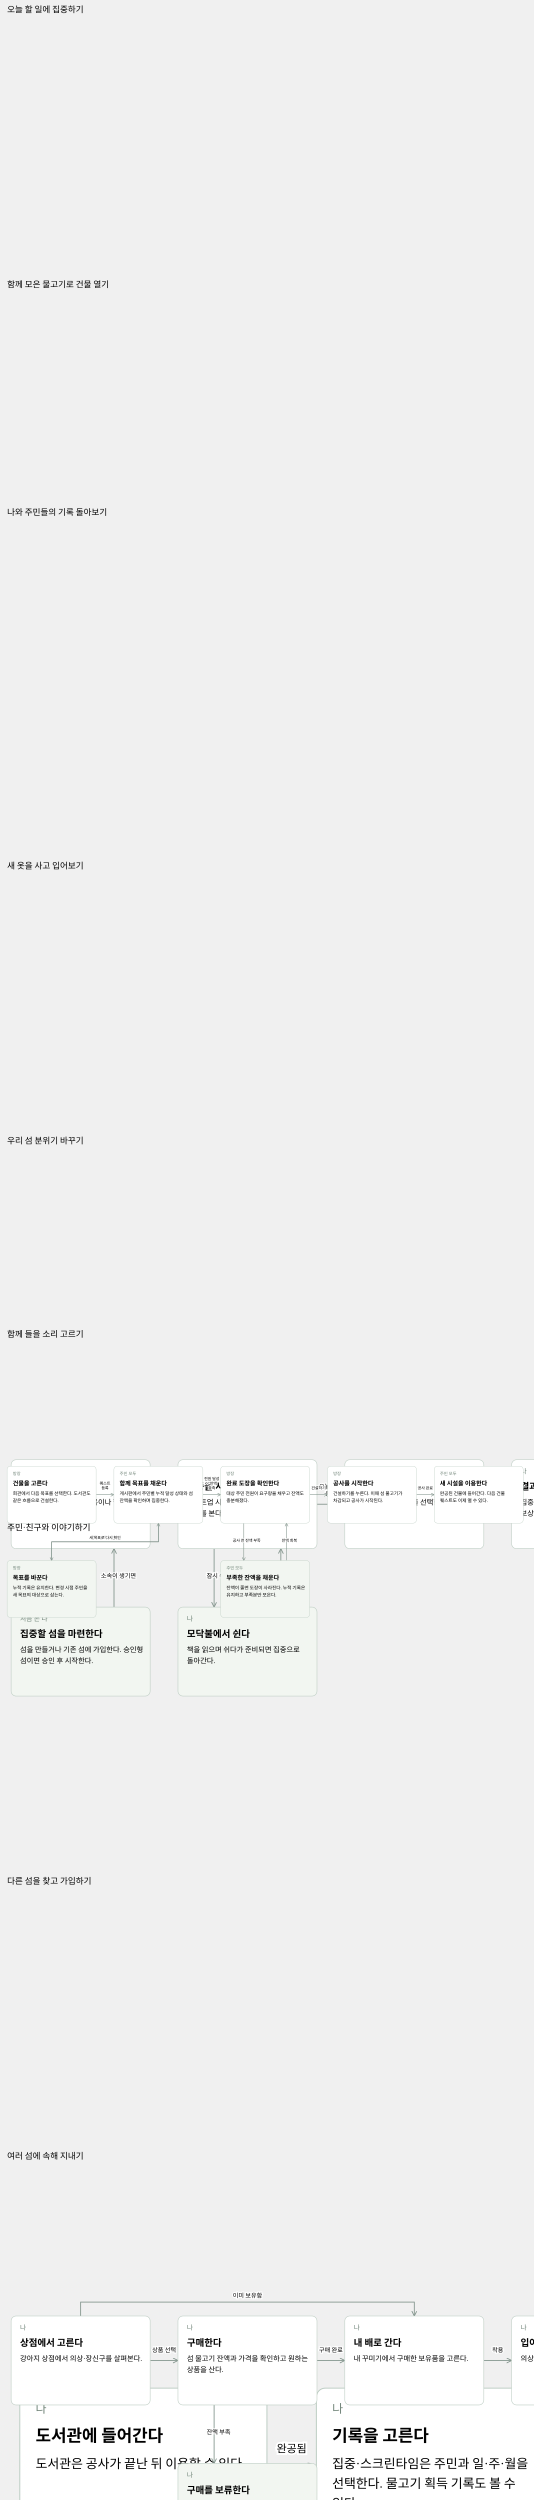
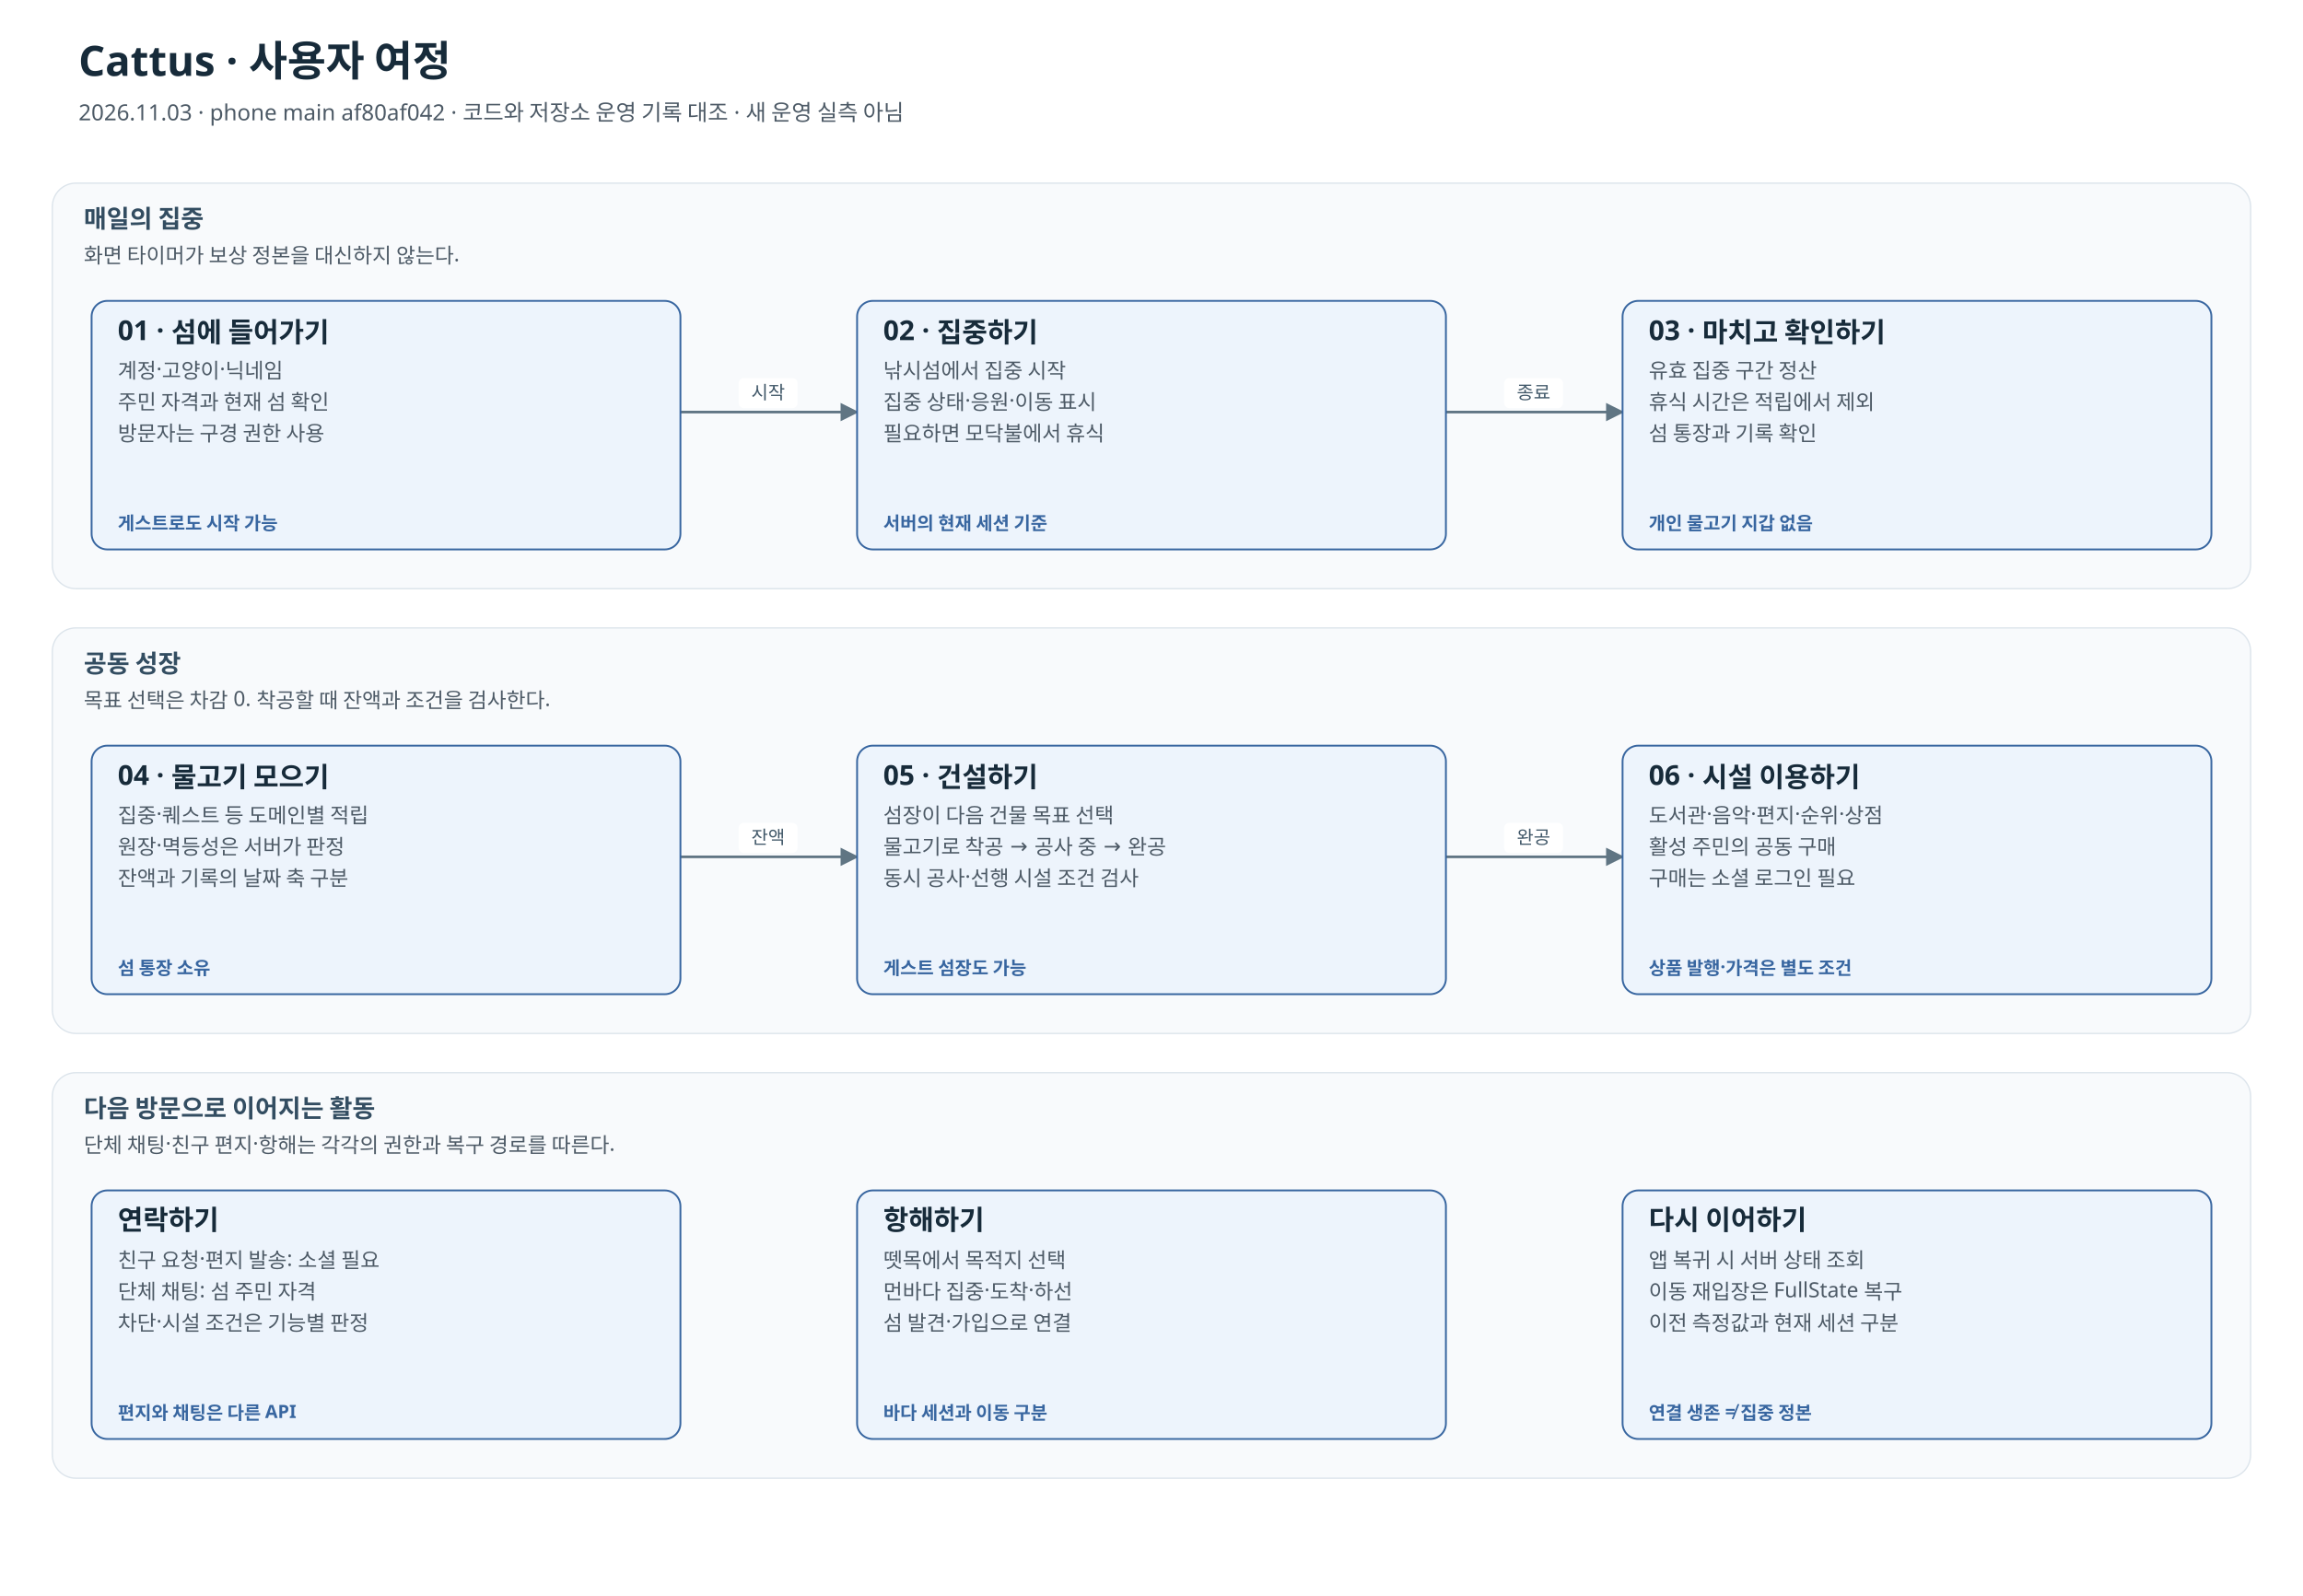
- <svg xmlns="http://www.w3.org/2000/svg" viewBox="0 0 1500 7024.167">
-   <style>.actor{font-size:12px;fill:#708478}.node-title{font-size:17px;font-weight:bold}.body-text{font-size:13px}.edge-label{font-size:11px;paint-order:stroke;stroke:white;stroke-width:4}</style>
-   <text x="20" y="35" font-size="24">오늘 할 일에 집중하기</text>
-   <g transform="translate(0,55) scale(1.25)">
-     <svg viewBox="0 0 1200 530" role="img" aria-label="오늘 할 일에 집중하기">
-       <defs>
-         <marker id="arrow-focus" markerWidth="7" markerHeight="7" refX="6" refY="3" orient="auto">
-           <path d="M0,0 L6,3 L0,6" fill="none" stroke="#80928a" />
-         </marker>
-       </defs>
-       <path d="M270,125H320" fill="none" stroke="#80928a" stroke-width="1.5" marker-end="url(#arrow-focus)" />
-       <text x="295.0" y="110" text-anchor="middle" class="edge-label">시작</text>
-       <path d="M570,125H620" fill="none" stroke="#80928a" stroke-width="1.5" marker-end="url(#arrow-focus)" />
-       <text x="595.0" y="97" text-anchor="middle" class="edge-label">오늘 집중</text>
-       <text x="595.0" y="110" text-anchor="middle" class="edge-label">종료</text>
-       <path d="M870,125H920" fill="none" stroke="#80928a" stroke-width="1.5" marker-end="url(#arrow-focus)" />
-       <text x="895.0" y="110" text-anchor="middle" class="edge-label">종료 확인</text>
-       <path d="M385,205V310" fill="none" stroke="#80928a" stroke-width="1.5" marker-end="url(#arrow-focus)" />
-       <text x="393" y="257.5" text-anchor="middle" class="edge-label">잠시 쉬기</text>
-       <path d="M505,310V205" fill="none" stroke="#80928a" stroke-width="1.5" marker-end="url(#arrow-focus)" />
-       <text x="513" y="257.5" text-anchor="middle" class="edge-label">집중 재개</text>
-       <path d="M205,310V205" fill="none" stroke="#80928a" stroke-width="1.5" marker-end="url(#arrow-focus)" />
-       <text x="213" y="257.5" text-anchor="middle" class="edge-label">소속이 생기면</text>
-       <g class="step">
-         <rect x="20" y="45" width="250" height="160" rx="9" fill="white" stroke="#bdcdc3" />
-         <text x="36" y="70" class="actor">나</text>
-         <text x="36" y="99" class="node-title">할 일을 정한다</text>
-         <text x="36" y="126" class="body-text">부두에서 오늘 집중할 과목이나 할 일을</text>
-         <text x="36" y="146" class="body-text">입력한다.</text>
-       </g>
-       <g class="step">
-         <rect x="320" y="45" width="250" height="160" rx="9" fill="white" stroke="#bdcdc3" />
-         <text x="336" y="70" class="actor">나</text>
-         <text x="336" y="99" class="node-title">집중을 시작한다</text>
-         <text x="336" y="126" class="body-text">카운트업 시간과 함께 집중하는 주민들의</text>
-         <text x="336" y="146" class="body-text">상태를 본다.</text>
-       </g>
-       <g class="step">
-         <rect x="620" y="45" width="250" height="160" rx="9" fill="white" stroke="#bdcdc3" />
-         <text x="636" y="70" class="actor">나</text>
-         <text x="636" y="99" class="node-title">집중을 마친다</text>
-         <text x="636" y="126" class="body-text">끝내고 싶을 때 종료를 선택한다.</text>
-       </g>
-       <g class="step">
-         <rect x="920" y="45" width="250" height="160" rx="9" fill="white" stroke="#bdcdc3" />
-         <text x="936" y="70" class="actor">나</text>
-         <text x="936" y="99" class="node-title">결과를 확인한다</text>
-         <text x="936" y="126" class="body-text">집중 시간과 이 섬에 적립된 물고기·퀘스트</text>
-         <text x="936" y="146" class="body-text">보상을 본다.</text>
-       </g>
-       <g class="step">
-         <rect x="320" y="310" width="250" height="160" rx="9" fill="#f2f6f1" stroke="#bdcdc3" />
-         <text x="336" y="335" class="actor">나</text>
-         <text x="336" y="364" class="node-title">모닥불에서 쉰다</text>
-         <text x="336" y="391" class="body-text">책을 읽으며 쉬다가 준비되면 집중으로</text>
-         <text x="336" y="411" class="body-text">돌아간다.</text>
-       </g>
-       <g class="step">
-         <rect x="20" y="310" width="250" height="160" rx="9" fill="#f2f6f1" stroke="#bdcdc3" />
-         <text x="36" y="335" class="actor">처음 온 나</text>
-         <text x="36" y="364" class="node-title">집중할 섬을 마련한다</text>
-         <text x="36" y="391" class="body-text">섬을 만들거나 기존 섬에 가입한다. 승인형</text>
-         <text x="36" y="411" class="body-text">섬이면 승인 후 시작한다.</text>
-       </g>
-     </svg>
-   </g>
-   <text x="20" y="807.5" font-size="24">함께 모은 물고기로 건물 열기</text>
-   <g transform="translate(0,827.5) scale(1.0)">
-     <svg viewBox="0 0 1500 530" role="img" aria-label="함께 모은 물고기로 건물 열기">
-       <defs>
-         <marker id="arrow-growth" markerWidth="7" markerHeight="7" refX="6" refY="3" orient="auto">
-           <path d="M0,0 L6,3 L0,6" fill="none" stroke="#80928a" />
-         </marker>
-       </defs>
-       <path d="M270,125H320" fill="none" stroke="#80928a" stroke-width="1.5" marker-end="url(#arrow-growth)" />
-       <text x="295.0" y="97" text-anchor="middle" class="edge-label">퀘스트</text>
-       <text x="295.0" y="110" text-anchor="middle" class="edge-label">등록</text>
-       <path d="M570,125H620" fill="none" stroke="#80928a" stroke-width="1.5" marker-end="url(#arrow-growth)" />
-       <text x="595.0" y="84" text-anchor="middle" class="edge-label">전원 달성</text>
-       <text x="595.0" y="97" text-anchor="middle" class="edge-label">+ 잔액</text>
-       <text x="595.0" y="110" text-anchor="middle" class="edge-label">충족</text>
-       <path d="M870,125H920" fill="none" stroke="#80928a" stroke-width="1.5" marker-end="url(#arrow-growth)" />
-       <text x="895.0" y="110" text-anchor="middle" class="edge-label">건설하기</text>
-       <path d="M1170,125H1220" fill="none" stroke="#80928a" stroke-width="1.5" marker-end="url(#arrow-growth)" />
-       <text x="1195.0" y="110" text-anchor="middle" class="edge-label">공사 완료</text>
-       <path d="M685,205V310" fill="none" stroke="#80928a" stroke-width="1.5" marker-end="url(#arrow-growth)" />
-       <text x="693" y="257.5" text-anchor="middle" class="edge-label">공사 전 잔액 부족</text>
-       <path d="M805,310V205" fill="none" stroke="#80928a" stroke-width="1.5" marker-end="url(#arrow-growth)" />
-       <text x="813" y="257.5" text-anchor="middle" class="edge-label">잔액 회복</text>
-       <path d="M445,205V257.5H145V310" fill="none" stroke="#80928a" stroke-width="1.5" marker-end="url(#arrow-growth)" />
-       <text x="295.0" y="249.5" text-anchor="middle" class="edge-label">공사 전 목표 변경</text>
-       <path d="M145,310V257.5H445V205" fill="none" stroke="#80928a" stroke-width="1.5" marker-end="url(#arrow-growth)" />
-       <text x="295.0" y="249.5" text-anchor="middle" class="edge-label">새 목표로 다시 확인</text>
-       <g class="step">
-         <rect x="20" y="45" width="250" height="160" rx="9" fill="white" stroke="#bdcdc3" />
-         <text x="36" y="70" class="actor">방장</text>
-         <text x="36" y="99" class="node-title">건물을 고른다</text>
-         <text x="36" y="126" class="body-text">회관에서 다음 목표를 선택한다. 도서관도</text>
-         <text x="36" y="146" class="body-text">같은 흐름으로 건설한다.</text>
-       </g>
-       <g class="step">
-         <rect x="320" y="45" width="250" height="160" rx="9" fill="white" stroke="#bdcdc3" />
-         <text x="336" y="70" class="actor">주민 모두</text>
-         <text x="336" y="99" class="node-title">함께 목표를 채운다</text>
-         <text x="336" y="126" class="body-text">게시판에서 주민별 누적 달성 상태와 섬</text>
-         <text x="336" y="146" class="body-text">잔액을 확인하며 집중한다.</text>
-       </g>
-       <g class="step">
-         <rect x="620" y="45" width="250" height="160" rx="9" fill="white" stroke="#bdcdc3" />
-         <text x="636" y="70" class="actor">방장</text>
-         <text x="636" y="99" class="node-title">완료 도장을 확인한다</text>
-         <text x="636" y="126" class="body-text">대상 주민 전원이 요구량을 채우고 잔액도</text>
-         <text x="636" y="146" class="body-text">충분해졌다.</text>
-       </g>
-       <g class="step">
-         <rect x="920" y="45" width="250" height="160" rx="9" fill="white" stroke="#bdcdc3" />
-         <text x="936" y="70" class="actor">방장</text>
-         <text x="936" y="99" class="node-title">공사를 시작한다</text>
-         <text x="936" y="126" class="body-text">건설하기를 누른다. 이때 섬 물고기가</text>
-         <text x="936" y="146" class="body-text">차감되고 공사가 시작된다.</text>
-       </g>
-       <g class="step">
-         <rect x="1220" y="45" width="250" height="160" rx="9" fill="white" stroke="#bdcdc3" />
-         <text x="1236" y="70" class="actor">주민 모두</text>
-         <text x="1236" y="99" class="node-title">새 시설을 이용한다</text>
-         <text x="1236" y="126" class="body-text">완공된 건물에 들어간다. 다음 건물</text>
-         <text x="1236" y="146" class="body-text">퀘스트도 이제 열 수 있다.</text>
-       </g>
-       <g class="step">
-         <rect x="620" y="310" width="250" height="160" rx="9" fill="#f2f6f1" stroke="#bdcdc3" />
-         <text x="636" y="335" class="actor">주민 모두</text>
-         <text x="636" y="364" class="node-title">부족한 잔액을 채운다</text>
-         <text x="636" y="391" class="body-text">잔액이 줄면 도장이 사라진다. 누적 기록은</text>
-         <text x="636" y="411" class="body-text">유지하고 부족분만 모은다.</text>
-       </g>
-       <g class="step">
-         <rect x="20" y="310" width="250" height="160" rx="9" fill="#f2f6f1" stroke="#bdcdc3" />
-         <text x="36" y="335" class="actor">방장</text>
-         <text x="36" y="364" class="node-title">목표를 바꾼다</text>
-         <text x="36" y="391" class="body-text">누적 기록은 유지한다. 변경 시점 주민을</text>
-         <text x="36" y="411" class="body-text">새 목표의 대상으로 삼는다.</text>
-       </g>
-     </svg>
-   </g>
-   <text x="20" y="1447.5" font-size="24">나와 주민들의 기록 돌아보기</text>
-   <g transform="translate(0,1467.5) scale(1.666667)">
-     <svg viewBox="0 0 900 530" role="img" aria-label="나와 주민들의 기록 돌아보기">
-       <defs>
-         <marker id="arrow-records" markerWidth="7" markerHeight="7" refX="6" refY="3" orient="auto">
-           <path d="M0,0 L6,3 L0,6" fill="none" stroke="#80928a" />
-         </marker>
-       </defs>
-       <path d="M270,125H320" fill="none" stroke="#80928a" stroke-width="1.5" marker-end="url(#arrow-records)" />
-       <text x="295.0" y="110" text-anchor="middle" class="edge-label">완공됨</text>
-       <path d="M570,125H620" fill="none" stroke="#80928a" stroke-width="1.5" marker-end="url(#arrow-records)" />
-       <text x="595.0" y="110" text-anchor="middle" class="edge-label">대상 선택</text>
-       <path d="M85,205V310" fill="none" stroke="#80928a" stroke-width="1.5" marker-end="url(#arrow-records)" />
-       <text x="93" y="257.5" text-anchor="middle" class="edge-label">미완공</text>
-       <g class="step">
-         <rect x="20" y="45" width="250" height="160" rx="9" fill="white" stroke="#bdcdc3" />
-         <text x="36" y="70" class="actor">나</text>
-         <text x="36" y="99" class="node-title">도서관에 들어간다</text>
-         <text x="36" y="126" class="body-text">도서관은 공사가 끝난 뒤 이용할 수 있다.</text>
-       </g>
-       <g class="step">
-         <rect x="320" y="45" width="250" height="160" rx="9" fill="white" stroke="#bdcdc3" />
-         <text x="336" y="70" class="actor">나</text>
-         <text x="336" y="99" class="node-title">기록을 고른다</text>
-         <text x="336" y="126" class="body-text">집중·스크린타임은 주민과 일·주·월을</text>
-         <text x="336" y="146" class="body-text">선택한다. 물고기 획득 기록도 볼 수</text>
-         <text x="336" y="166" class="body-text">있다.</text>
-       </g>
-       <g class="step">
-         <rect x="620" y="45" width="250" height="160" rx="9" fill="white" stroke="#bdcdc3" />
-         <text x="636" y="70" class="actor">나</text>
-         <text x="636" y="99" class="node-title">기록을 돌아본다</text>
-         <text x="636" y="126" class="body-text">나와 같은 섬 주민의 기록을 확인하고</text>
-         <text x="636" y="146" class="body-text">필요한 만큼 살펴본다.</text>
-       </g>
-       <g class="step">
-         <rect x="20" y="310" width="250" height="160" rx="9" fill="#f2f6f1" stroke="#bdcdc3" />
-         <text x="36" y="335" class="actor">나</text>
-         <text x="36" y="364" class="node-title">이전 기록은 아직 볼 수 없다</text>
-         <text x="36" y="391" class="body-text">회관의 건설 목표에서 도서관을 확인할 수</text>
-         <text x="36" y="411" class="body-text">있다. 조회 여정은 여기서 끝난다.</text>
-       </g>
-     </svg>
-   </g>
-   <text x="20" y="2440.833" font-size="24">새 옷을 사고 입어보기</text>
-   <g transform="translate(0,2460.833) scale(1.25)">
-     <svg viewBox="0 0 1200 530" role="img" aria-label="새 옷을 사고 입어보기">
-       <defs>
-         <marker id="arrow-outfit" markerWidth="7" markerHeight="7" refX="6" refY="3" orient="auto">
-           <path d="M0,0 L6,3 L0,6" fill="none" stroke="#80928a" />
-         </marker>
-       </defs>
-       <path d="M270,125H320" fill="none" stroke="#80928a" stroke-width="1.5" marker-end="url(#arrow-outfit)" />
-       <text x="295.0" y="110" text-anchor="middle" class="edge-label">상품 선택</text>
-       <path d="M570,125H620" fill="none" stroke="#80928a" stroke-width="1.5" marker-end="url(#arrow-outfit)" />
-       <text x="595.0" y="110" text-anchor="middle" class="edge-label">구매 완료</text>
-       <path d="M870,125H920" fill="none" stroke="#80928a" stroke-width="1.5" marker-end="url(#arrow-outfit)" />
-       <text x="895.0" y="110" text-anchor="middle" class="edge-label">착용</text>
-       <path d="M385,205V310" fill="none" stroke="#80928a" stroke-width="1.5" marker-end="url(#arrow-outfit)" />
-       <text x="393" y="257.5" text-anchor="middle" class="edge-label">잔액 부족</text>
-       <path d="M145,45V20H745V45" fill="none" stroke="#80928a" stroke-width="1.5" marker-end="url(#arrow-outfit)" />
-       <text x="445.0" y="12" text-anchor="middle" class="edge-label">이미 보유함</text>
-       <g class="step">
-         <rect x="20" y="45" width="250" height="160" rx="9" fill="white" stroke="#bdcdc3" />
-         <text x="36" y="70" class="actor">나</text>
-         <text x="36" y="99" class="node-title">상점에서 고른다</text>
-         <text x="36" y="126" class="body-text">강아지 상점에서 의상·장신구를 살펴본다.</text>
-       </g>
-       <g class="step">
-         <rect x="320" y="45" width="250" height="160" rx="9" fill="white" stroke="#bdcdc3" />
-         <text x="336" y="70" class="actor">나</text>
-         <text x="336" y="99" class="node-title">구매한다</text>
-         <text x="336" y="126" class="body-text">섬 물고기 잔액과 가격을 확인하고 원하는</text>
-         <text x="336" y="146" class="body-text">상품을 산다.</text>
-       </g>
-       <g class="step">
-         <rect x="620" y="45" width="250" height="160" rx="9" fill="white" stroke="#bdcdc3" />
-         <text x="636" y="70" class="actor">나</text>
-         <text x="636" y="99" class="node-title">내 배로 간다</text>
-         <text x="636" y="126" class="body-text">내 꾸미기에서 구매한 보유품을 고른다.</text>
-       </g>
-       <g class="step">
-         <rect x="920" y="45" width="250" height="160" rx="9" fill="white" stroke="#bdcdc3" />
-         <text x="936" y="70" class="actor">나</text>
-         <text x="936" y="99" class="node-title">입어본다</text>
-         <text x="936" y="126" class="body-text">의상·장신구를 적용하거나 해제한다.</text>
-       </g>
-       <g class="step">
-         <rect x="320" y="310" width="250" height="160" rx="9" fill="#f2f6f1" stroke="#bdcdc3" />
-         <text x="336" y="335" class="actor">나</text>
-         <text x="336" y="364" class="node-title">구매를 보류한다</text>
-         <text x="336" y="391" class="body-text">물고기가 모인 뒤 다시 구매할 수 있다.</text>
-       </g>
-     </svg>
-   </g>
-   <text x="20" y="3213.333" font-size="24">우리 섬 분위기 바꾸기</text>
-   <g transform="translate(0,3233.333) scale(1.666667)">
-     <svg viewBox="0 0 900 260" role="img" aria-label="우리 섬 분위기 바꾸기">
-       <defs>
-         <marker id="arrow-theme" markerWidth="7" markerHeight="7" refX="6" refY="3" orient="auto">
-           <path d="M0,0 L6,3 L0,6" fill="none" stroke="#80928a" />
-         </marker>
-       </defs>
-       <path d="M270,125H320" fill="none" stroke="#80928a" stroke-width="1.5" marker-end="url(#arrow-theme)" />
-       <text x="295.0" y="110" text-anchor="middle" class="edge-label">새 테마</text>
-       <path d="M570,125H620" fill="none" stroke="#80928a" stroke-width="1.5" marker-end="url(#arrow-theme)" />
-       <text x="595.0" y="110" text-anchor="middle" class="edge-label">구매 완료</text>
-       <path d="M145,45V20H745V45" fill="none" stroke="#80928a" stroke-width="1.5" marker-end="url(#arrow-theme)" />
-       <text x="445.0" y="12" text-anchor="middle" class="edge-label">이미 보유함</text>
-       <g class="step">
-         <rect x="20" y="45" width="250" height="160" rx="9" fill="white" stroke="#bdcdc3" />
-         <text x="36" y="70" class="actor">나</text>
-         <text x="36" y="99" class="node-title">테마를 살펴본다</text>
-         <text x="36" y="126" class="body-text">상점에서 섬·건물 테마를 미리 본다.</text>
-       </g>
-       <g class="step">
-         <rect x="320" y="45" width="250" height="160" rx="9" fill="white" stroke="#bdcdc3" />
-         <text x="336" y="70" class="actor">나</text>
-         <text x="336" y="99" class="node-title">테마를 구매한다</text>
-         <text x="336" y="126" class="body-text">섬 물고기로 원하는 테마를 구매한다.</text>
-       </g>
-       <g class="step">
-         <rect x="620" y="45" width="250" height="160" rx="9" fill="white" stroke="#bdcdc3" />
-         <text x="636" y="70" class="actor">나</text>
-         <text x="636" y="99" class="node-title">섬에 적용한다</text>
-         <text x="636" y="126" class="body-text">보유 테마를 적용하고 바뀐 모습을 함께</text>
-         <text x="636" y="146" class="body-text">본다.</text>
-       </g>
-     </svg>
-   </g>
-   <text x="20" y="3756.667" font-size="24">함께 들을 소리 고르기</text>
-   <g transform="translate(0,3776.667) scale(1.666667)">
-     <svg viewBox="0 0 900 260" role="img" aria-label="함께 들을 소리 고르기">
-       <defs>
-         <marker id="arrow-music" markerWidth="7" markerHeight="7" refX="6" refY="3" orient="auto">
-           <path d="M0,0 L6,3 L0,6" fill="none" stroke="#80928a" />
-         </marker>
-       </defs>
-       <path d="M270,125H320" fill="none" stroke="#80928a" stroke-width="1.5" marker-end="url(#arrow-music)" />
-       <text x="295.0" y="110" text-anchor="middle" class="edge-label">새 음원</text>
-       <path d="M570,125H620" fill="none" stroke="#80928a" stroke-width="1.5" marker-end="url(#arrow-music)" />
-       <text x="595.0" y="110" text-anchor="middle" class="edge-label">구매 완료</text>
-       <path d="M145,45V20H745V45" fill="none" stroke="#80928a" stroke-width="1.5" marker-end="url(#arrow-music)" />
-       <text x="445.0" y="12" text-anchor="middle" class="edge-label">이미 보유함</text>
-       <g class="step">
-         <rect x="20" y="45" width="250" height="160" rx="9" fill="white" stroke="#bdcdc3" />
-         <text x="36" y="70" class="actor">나</text>
-         <text x="36" y="99" class="node-title">축음기를 연다</text>
-         <text x="36" y="126" class="body-text">보유 음원을 확인하거나 새 음원을 미리</text>
-         <text x="36" y="146" class="body-text">듣는다.</text>
-       </g>
-       <g class="step">
-         <rect x="320" y="45" width="250" height="160" rx="9" fill="white" stroke="#bdcdc3" />
-         <text x="336" y="70" class="actor">나</text>
-         <text x="336" y="99" class="node-title">음원을 구매한다</text>
-         <text x="336" y="126" class="body-text">주민 누구나 섬 물고기로 직접 구매한다.</text>
-         <text x="336" y="146" class="body-text">상점은 필요 없다.</text>
-       </g>
-       <g class="step">
-         <rect x="620" y="45" width="250" height="160" rx="9" fill="white" stroke="#bdcdc3" />
-         <text x="636" y="70" class="actor">나</text>
-         <text x="636" y="99" class="node-title">함께 듣는다</text>
-         <text x="636" y="126" class="body-text">원하는 보유 음원을 재생한다. 집중</text>
-         <text x="636" y="146" class="body-text">화면에서도 바꿀 수 있다.</text>
-       </g>
-     </svg>
-   </g>
-   <text x="20" y="4300.0" font-size="24">주민·친구와 이야기하기</text>
-   <g transform="translate(0,4320.0) scale(1.666667)">
-     <svg viewBox="0 0 900 530" role="img" aria-label="주민·친구와 이야기하기">
-       <defs>
-         <marker id="arrow-chat" markerWidth="7" markerHeight="7" refX="6" refY="3" orient="auto">
-           <path d="M0,0 L6,3 L0,6" fill="none" stroke="#80928a" />
-         </marker>
-       </defs>
-       <path d="M270,125H320" fill="none" stroke="#80928a" stroke-width="1.5" marker-end="url(#arrow-chat)" />
-       <text x="295.0" y="110" text-anchor="middle" class="edge-label">편지방</text>
-       <path d="M570,125H620" fill="none" stroke="#80928a" stroke-width="1.5" marker-end="url(#arrow-chat)" />
-       <text x="595.0" y="97" text-anchor="middle" class="edge-label">남길 말이</text>
-       <text x="595.0" y="110" text-anchor="middle" class="edge-label">있을 때</text>
-       <path d="M145,205V257.5H445V310" fill="none" stroke="#80928a" stroke-width="1.5" marker-end="url(#arrow-chat)" />
-       <text x="295.0" y="249.5" text-anchor="middle" class="edge-label">친구 편지 선택</text>
-       <path d="M270,390H320" fill="none" stroke="#80928a" stroke-width="1.5" marker-end="url(#arrow-chat)" />
-       <text x="295.0" y="362" text-anchor="middle" class="edge-label">친구가</text>
-       <text x="295.0" y="375" text-anchor="middle" class="edge-label">되면</text>
-       <path d="M570,390H620" fill="none" stroke="#80928a" stroke-width="1.5" marker-end="url(#arrow-chat)" />
-       <text x="595.0" y="362" text-anchor="middle" class="edge-label">상대가</text>
-       <text x="595.0" y="375" text-anchor="middle" class="edge-label">확인</text>
-       <g class="step">
-         <rect x="20" y="45" width="250" height="160" rx="9" fill="white" stroke="#bdcdc3" />
-         <text x="36" y="70" class="actor">나</text>
-         <text x="36" y="99" class="node-title">우체통을 연다</text>
-         <text x="36" y="126" class="body-text">우리 섬 편지방이나 친구 편지를 선택한다.</text>
-       </g>
-       <g class="step">
-         <rect x="320" y="45" width="250" height="160" rx="9" fill="white" stroke="#bdcdc3" />
-         <text x="336" y="70" class="actor">나</text>
-         <text x="336" y="99" class="node-title">대화를 읽는다</text>
-         <text x="336" y="126" class="body-text">주민들이 남긴 이야기를 살펴본다.</text>
-       </g>
-       <g class="step">
-         <rect x="620" y="45" width="250" height="160" rx="9" fill="white" stroke="#bdcdc3" />
-         <text x="636" y="70" class="actor">나</text>
-         <text x="636" y="99" class="node-title">글을 남긴다</text>
-         <text x="636" y="126" class="body-text">우리 섬 전체가 볼 수 있도록 글을 작성해</text>
-         <text x="636" y="146" class="body-text">보낸다.</text>
-       </g>
-       <g class="step">
-         <rect x="20" y="310" width="250" height="160" rx="9" fill="#f2f6f1" stroke="#bdcdc3" />
-         <text x="36" y="335" class="actor">나</text>
-         <text x="36" y="364" class="node-title">친구를 추가한다</text>
-         <text x="36" y="391" class="body-text">내 뗏목에서 닉네임이 정확히 일치하는</text>
-         <text x="36" y="411" class="body-text">사용자를 찾아 요청한다. 상대가 수락하면</text>
-         <text x="36" y="431" class="body-text">친구가 된다.</text>
-       </g>
-       <g class="step">
-         <rect x="320" y="310" width="250" height="160" rx="9" fill="#f2f6f1" stroke="#bdcdc3" />
-         <text x="336" y="335" class="actor">나</text>
-         <text x="336" y="364" class="node-title">친구에게 편지를 보낸다</text>
-         <text x="336" y="391" class="body-text">친구를 골라 편지를 보낸다. 다른 섬이나</text>
-         <text x="336" y="411" class="body-text">우체통이 없는 섬의 친구에게도 보낼 수</text>
-         <text x="336" y="431" class="body-text">있다.</text>
-       </g>
-       <g class="step">
-         <rect x="620" y="310" width="250" height="160" rx="9" fill="#f2f6f1" stroke="#bdcdc3" />
-         <text x="636" y="335" class="actor">받는 친구</text>
-         <text x="636" y="364" class="node-title">친구가 편지를 확인한다</text>
-         <text x="636" y="391" class="body-text">받은 편지를 열었다가 닫으면 지워지고,</text>
-         <text x="636" y="411" class="body-text">보낸 편지 목록에서도 사라진다.</text>
-       </g>
-     </svg>
-   </g>
-   <text x="20" y="5293.333" font-size="24">다른 섬을 찾고 가입하기</text>
-   <g transform="translate(0,5313.333) scale(1.25)">
-     <svg viewBox="0 0 1200 530" role="img" aria-label="다른 섬을 찾고 가입하기">
-       <defs>
-         <marker id="arrow-explore" markerWidth="7" markerHeight="7" refX="6" refY="3" orient="auto">
-           <path d="M0,0 L6,3 L0,6" fill="none" stroke="#80928a" />
-         </marker>
-       </defs>
-       <path d="M270,125H320" fill="none" stroke="#80928a" stroke-width="1.5" marker-end="url(#arrow-explore)" />
-       <text x="295.0" y="110" text-anchor="middle" class="edge-label">탐색</text>
-       <path d="M570,125H620" fill="none" stroke="#80928a" stroke-width="1.5" marker-end="url(#arrow-explore)" />
-       <text x="595.0" y="97" text-anchor="middle" class="edge-label">함께하고</text>
-       <text x="595.0" y="110" text-anchor="middle" class="edge-label">싶을 때</text>
-       <path d="M870,125H920" fill="none" stroke="#80928a" stroke-width="1.5" marker-end="url(#arrow-explore)" />
-       <text x="895.0" y="97" text-anchor="middle" class="edge-label">승인</text>
-       <text x="895.0" y="110" text-anchor="middle" class="edge-label">불필요</text>
-       <path d="M685,205V310" fill="none" stroke="#80928a" stroke-width="1.5" marker-end="url(#arrow-explore)" />
-       <text x="693" y="257.5" text-anchor="middle" class="edge-label">승인 필요</text>
-       <path d="M745,310V257.5H1045V205" fill="none" stroke="#80928a" stroke-width="1.5" marker-end="url(#arrow-explore)" />
-       <text x="895.0" y="249.5" text-anchor="middle" class="edge-label">승인됨</text>
-       <g class="step">
-         <rect x="20" y="45" width="250" height="160" rx="9" fill="white" stroke="#bdcdc3" />
-         <text x="36" y="70" class="actor">나</text>
-         <text x="36" y="99" class="node-title">전망대로 간다</text>
-         <text x="36" y="126" class="body-text">다리를 건너 다른 섬 랭킹과 검색을 연다.</text>
-       </g>
-       <g class="step">
-         <rect x="320" y="45" width="250" height="160" rx="9" fill="white" stroke="#bdcdc3" />
-         <text x="336" y="70" class="actor">나</text>
-         <text x="336" y="99" class="node-title">관심 있는 섬을 찾는다</text>
-         <text x="336" y="126" class="body-text">평균 집중 랭킹이나 검색으로 섬을</text>
-         <text x="336" y="146" class="body-text">살펴본다.</text>
-       </g>
-       <g class="step">
-         <rect x="620" y="45" width="250" height="160" rx="9" fill="white" stroke="#bdcdc3" />
-         <text x="636" y="70" class="actor">나</text>
-         <text x="636" y="99" class="node-title">가입한다</text>
-         <text x="636" y="126" class="body-text">대상 섬의 가입 설정을 확인하고 가입을</text>
-         <text x="636" y="146" class="body-text">선택한다.</text>
-       </g>
-       <g class="step">
-         <rect x="920" y="45" width="250" height="160" rx="9" fill="white" stroke="#bdcdc3" />
-         <text x="936" y="70" class="actor">나</text>
-         <text x="936" y="99" class="node-title">새 소속이 생긴다</text>
-         <text x="936" y="126" class="body-text">기존 소속도 유지한다. 이동할 때는 진행</text>
-         <text x="936" y="146" class="body-text">중인 집중을 먼저 종료한다.</text>
-       </g>
-       <g class="step">
-         <rect x="620" y="310" width="250" height="160" rx="9" fill="#f2f6f1" stroke="#bdcdc3" />
-         <text x="636" y="335" class="actor">나 / 대상 섬 방장</text>
-         <text x="636" y="364" class="node-title">승인을 기다린다</text>
-         <text x="636" y="391" class="body-text">대상 섬 방장이 가입 신청을 확인한다.</text>
-       </g>
-     </svg>
-   </g>
-   <text x="20" y="6065.833" font-size="24">여러 섬에 속해 지내기</text>
-   <g transform="translate(0,6085.833) scale(1.666667)">
-     <svg viewBox="0 0 900 530" role="img" aria-label="여러 섬에 속해 지내기">
-       <defs>
-         <marker id="arrow-membership" markerWidth="7" markerHeight="7" refX="6" refY="3" orient="auto">
-           <path d="M0,0 L6,3 L0,6" fill="none" stroke="#80928a" />
-         </marker>
-       </defs>
-       <path d="M270,125H320" fill="none" stroke="#80928a" stroke-width="1.5" marker-end="url(#arrow-membership)" />
-       <text x="295.0" y="97" text-anchor="middle" class="edge-label">메인 섬</text>
-       <text x="295.0" y="110" text-anchor="middle" class="edge-label">변경</text>
-       <path d="M145,45V20H745V45" fill="none" stroke="#80928a" stroke-width="1.5" marker-end="url(#arrow-membership)" />
-       <text x="445.0" y="12" text-anchor="middle" class="edge-label">섬을 나갈 때</text>
-       <path d="M685,205V310" fill="none" stroke="#80928a" stroke-width="1.5" marker-end="url(#arrow-membership)" />
-       <text x="693" y="257.5" text-anchor="middle" class="edge-label">마지막 섬이면</text>
-       <path d="M805,310V205" fill="none" stroke="#80928a" stroke-width="1.5" marker-end="url(#arrow-membership)" />
-       <text x="813" y="257.5" text-anchor="middle" class="edge-label">다른 섬 가입 후</text>
-       <g class="step">
-         <rect x="20" y="45" width="250" height="160" rx="9" fill="white" stroke="#bdcdc3" />
-         <text x="36" y="70" class="actor">나</text>
-         <text x="36" y="99" class="node-title">앱을 켠다</text>
-         <text x="36" y="126" class="body-text">마지막으로 접속한 섬에서 시작한다.</text>
-       </g>
-       <g class="step">
-         <rect x="320" y="45" width="250" height="160" rx="9" fill="white" stroke="#bdcdc3" />
-         <text x="336" y="70" class="actor">나</text>
-         <text x="336" y="99" class="node-title">메인 섬을 정한다</text>
-         <text x="336" y="126" class="body-text">내 뗏목의 내 정보에서 내가 속한 섬 중</text>
-         <text x="336" y="146" class="body-text">하나를 고른다. 처음에는 첫 섬이 메인</text>
-         <text x="336" y="166" class="body-text">섬이다.</text>
-       </g>
-       <g class="step">
-         <rect x="620" y="45" width="250" height="160" rx="9" fill="white" stroke="#bdcdc3" />
-         <text x="636" y="70" class="actor">나</text>
-         <text x="636" y="99" class="node-title">섬에서 탈퇴한다</text>
-         <text x="636" y="126" class="body-text">메인 섬에서 탈퇴하면 남은 섬 중 가장</text>
-         <text x="636" y="146" class="body-text">최근에 가입한 섬이 메인 섬이 되고 알림을</text>
-         <text x="636" y="166" class="body-text">받는다.</text>
-       </g>
-       <g class="step">
-         <rect x="620" y="310" width="250" height="160" rx="9" fill="#f2f6f1" stroke="#bdcdc3" />
-         <text x="636" y="335" class="actor">나</text>
-         <text x="636" y="364" class="node-title">탈퇴가 막힌다</text>
-         <text x="636" y="391" class="body-text">소속된 마지막 섬에서는 탈퇴할 수 없다.</text>
-         <text x="636" y="411" class="body-text">다른 섬에 가입하거나 새 섬을 만든 뒤</text>
-         <text x="636" y="431" class="body-text">탈퇴한다.</text>
-       </g>
-     </svg>
+ <svg xmlns="http://www.w3.org/2000/svg" width="1760" height="1220" viewBox="0 0 1760 1220" role="img" aria-labelledby="diagramTitle diagramDesc">
+   <defs>
+     <marker id="arrow" viewBox="0 0 10 10" refX="9" refY="5" markerWidth="7" markerHeight="7" orient="auto-start-reverse">
+       <path d="M 0 0 L 10 5 L 0 10 z" fill="#607583" />
+     </marker>
+   </defs>
+   <g font-family="Apple SD Gothic Neo, Noto Sans KR, sans-serif">
+     <rect width="1760" height="1220" fill="#ffffff" />
+     <text x="60" y="58" font-size="32" fill="#172b3a" font-weight="700">Cattus · 사용자 여정</text>
+     <text x="60" y="92" font-size="17" fill="#4d5a66" font-weight="400">2026.11.03 · phone main af80af042 · 코드와 저장소 운영 기록 대조 · 새 운영 실측 아님</text>
+     <rect x="40" y="140" width="1680" height="310" rx="18" fill="#f8fafc" stroke="#dce4eb" />
+     <text x="64" y="174" font-size="19" fill="#334d61" font-weight="700">매일의 집중</text>
+     <text x="64" y="201" font-size="16" fill="#4d5a66" font-weight="400">화면 타이머가 보상 정본을 대신하지 않는다.</text>
+     <rect x="40" y="480" width="1680" height="310" rx="18" fill="#f8fafc" stroke="#dce4eb" />
+     <text x="64" y="514" font-size="19" fill="#334d61" font-weight="700">공동 성장</text>
+     <text x="64" y="541" font-size="16" fill="#4d5a66" font-weight="400">목표 선택은 차감 0. 착공할 때 잔액과 조건을 검사한다.</text>
+     <rect x="40" y="820" width="1680" height="310" rx="18" fill="#f8fafc" stroke="#dce4eb" />
+     <text x="64" y="854" font-size="19" fill="#334d61" font-weight="700">다음 방문으로 이어지는 활동</text>
+     <text x="64" y="881" font-size="16" fill="#4d5a66" font-weight="400">단체 채팅·친구 편지·항해는 각각의 권한과 복구 경로를 따른다.</text>
+     <g data-cell-id="enterStart">
+       <path d="M 520 315 L 655 315" fill="none" stroke="#607583" stroke-width="2" marker-end="url(#arrow)" />
+       <rect x="564.5" y="289" width="45.0" height="23" rx="4" fill="#ffffff" />
+       <text x="587" y="305" font-size="14" text-anchor="middle" fill="#405768">시작</text>
+     </g>
+     <g data-cell-id="startFinish">
+       <path d="M 1105 315 L 1240 315" fill="none" stroke="#607583" stroke-width="2" marker-end="url(#arrow)" />
+       <rect x="1149.5" y="289" width="45.0" height="23" rx="4" fill="#ffffff" />
+       <text x="1172" y="305" font-size="14" text-anchor="middle" fill="#405768">종료</text>
+     </g>
+     <g data-cell-id="walletBuild">
+       <path d="M 520 655 L 655 655" fill="none" stroke="#607583" stroke-width="2" marker-end="url(#arrow)" />
+       <rect x="564.5" y="629" width="45.0" height="23" rx="4" fill="#ffffff" />
+       <text x="587" y="645" font-size="14" text-anchor="middle" fill="#405768">잔액</text>
+     </g>
+     <g data-cell-id="buildUse">
+       <path d="M 1105 655 L 1240 655" fill="none" stroke="#607583" stroke-width="2" marker-end="url(#arrow)" />
+       <rect x="1149.5" y="629" width="45.0" height="23" rx="4" fill="#ffffff" />
+       <text x="1172" y="645" font-size="14" text-anchor="middle" fill="#405768">완공</text>
+     </g>
+     <g data-cell-id="enter">
+       <rect x="70" y="230" width="450" height="190" rx="12" fill="#edf4fc" stroke="#3866a0" stroke-width="1.4" />
+       <text x="90" y="260" font-size="21" fill="#172b3a" font-weight="700">01 · 섬에 들어가기</text>
+       <text x="90" y="289" font-size="16" fill="#4d5a66" font-weight="400">계정·고양이·닉네임</text>
+       <text x="90" y="313" font-size="16" fill="#4d5a66" font-weight="400">주민 자격과 현재 섬 확인</text>
+       <text x="90" y="337" font-size="16" fill="#4d5a66" font-weight="400">방문자는 구경 권한 사용</text>
+       <text x="90" y="405" font-size="14" fill="#3866a0" font-weight="700">게스트로도 시작 가능</text>
+     </g>
+     <g data-cell-id="start">
+       <rect x="655" y="230" width="450" height="190" rx="12" fill="#edf4fc" stroke="#3866a0" stroke-width="1.4" />
+       <text x="675" y="260" font-size="21" fill="#172b3a" font-weight="700">02 · 집중하기</text>
+       <text x="675" y="289" font-size="16" fill="#4d5a66" font-weight="400">낚시섬에서 집중 시작</text>
+       <text x="675" y="313" font-size="16" fill="#4d5a66" font-weight="400">집중 상태·응원·이동 표시</text>
+       <text x="675" y="337" font-size="16" fill="#4d5a66" font-weight="400">필요하면 모닥불에서 휴식</text>
+       <text x="675" y="405" font-size="14" fill="#3866a0" font-weight="700">서버의 현재 세션 기준</text>
+     </g>
+     <g data-cell-id="finish">
+       <rect x="1240" y="230" width="450" height="190" rx="12" fill="#edf4fc" stroke="#3866a0" stroke-width="1.4" />
+       <text x="1260" y="260" font-size="21" fill="#172b3a" font-weight="700">03 · 마치고 확인하기</text>
+       <text x="1260" y="289" font-size="16" fill="#4d5a66" font-weight="400">유효 집중 구간 정산</text>
+       <text x="1260" y="313" font-size="16" fill="#4d5a66" font-weight="400">휴식 시간은 적립에서 제외</text>
+       <text x="1260" y="337" font-size="16" fill="#4d5a66" font-weight="400">섬 통장과 기록 확인</text>
+       <text x="1260" y="405" font-size="14" fill="#3866a0" font-weight="700">개인 물고기 지갑 없음</text>
+     </g>
+     <g data-cell-id="wallet">
+       <rect x="70" y="570" width="450" height="190" rx="12" fill="#edf4fc" stroke="#3866a0" stroke-width="1.4" />
+       <text x="90" y="600" font-size="21" fill="#172b3a" font-weight="700">04 · 물고기 모으기</text>
+       <text x="90" y="629" font-size="16" fill="#4d5a66" font-weight="400">집중·퀘스트 등 도메인별 적립</text>
+       <text x="90" y="653" font-size="16" fill="#4d5a66" font-weight="400">원장·멱등성은 서버가 판정</text>
+       <text x="90" y="677" font-size="16" fill="#4d5a66" font-weight="400">잔액과 기록의 날짜 축 구분</text>
+       <text x="90" y="745" font-size="14" fill="#3866a0" font-weight="700">섬 통장 소유</text>
+     </g>
+     <g data-cell-id="build">
+       <rect x="655" y="570" width="450" height="190" rx="12" fill="#edf4fc" stroke="#3866a0" stroke-width="1.4" />
+       <text x="675" y="600" font-size="21" fill="#172b3a" font-weight="700">05 · 건설하기</text>
+       <text x="675" y="629" font-size="16" fill="#4d5a66" font-weight="400">섬장이 다음 건물 목표 선택</text>
+       <text x="675" y="653" font-size="16" fill="#4d5a66" font-weight="400">물고기로 착공 → 공사 중 → 완공</text>
+       <text x="675" y="677" font-size="16" fill="#4d5a66" font-weight="400">동시 공사·선행 시설 조건 검사</text>
+       <text x="675" y="745" font-size="14" fill="#3866a0" font-weight="700">게스트 섬장도 가능</text>
+     </g>
+     <g data-cell-id="use">
+       <rect x="1240" y="570" width="450" height="190" rx="12" fill="#edf4fc" stroke="#3866a0" stroke-width="1.4" />
+       <text x="1260" y="600" font-size="21" fill="#172b3a" font-weight="700">06 · 시설 이용하기</text>
+       <text x="1260" y="629" font-size="16" fill="#4d5a66" font-weight="400">도서관·음악·편지·순위·상점</text>
+       <text x="1260" y="653" font-size="16" fill="#4d5a66" font-weight="400">활성 주민의 공동 구매</text>
+       <text x="1260" y="677" font-size="16" fill="#4d5a66" font-weight="400">구매는 소셜 로그인 필요</text>
+       <text x="1260" y="745" font-size="14" fill="#3866a0" font-weight="700">상품 발행·가격은 별도 조건</text>
+     </g>
+     <g data-cell-id="talk">
+       <rect x="70" y="910" width="450" height="190" rx="12" fill="#edf4fc" stroke="#3866a0" stroke-width="1.4" />
+       <text x="90" y="940" font-size="21" fill="#172b3a" font-weight="700">연락하기</text>
+       <text x="90" y="969" font-size="16" fill="#4d5a66" font-weight="400">친구 요청·편지 발송: 소셜 필요</text>
+       <text x="90" y="993" font-size="16" fill="#4d5a66" font-weight="400">단체 채팅: 섬 주민 자격</text>
+       <text x="90" y="1017" font-size="16" fill="#4d5a66" font-weight="400">차단·시설 조건은 기능별 판정</text>
+       <text x="90" y="1085" font-size="14" fill="#3866a0" font-weight="700">편지와 채팅은 다른 API</text>
+     </g>
+     <g data-cell-id="sail">
+       <rect x="655" y="910" width="450" height="190" rx="12" fill="#edf4fc" stroke="#3866a0" stroke-width="1.4" />
+       <text x="675" y="940" font-size="21" fill="#172b3a" font-weight="700">항해하기</text>
+       <text x="675" y="969" font-size="16" fill="#4d5a66" font-weight="400">뗏목에서 목적지 선택</text>
+       <text x="675" y="993" font-size="16" fill="#4d5a66" font-weight="400">먼바다 집중·도착·하선</text>
+       <text x="675" y="1017" font-size="16" fill="#4d5a66" font-weight="400">섬 발견·가입으로 연결</text>
+       <text x="675" y="1085" font-size="14" fill="#3866a0" font-weight="700">바다 세션과 이동 구분</text>
+     </g>
+     <g data-cell-id="return">
+       <rect x="1240" y="910" width="450" height="190" rx="12" fill="#edf4fc" stroke="#3866a0" stroke-width="1.4" />
+       <text x="1260" y="940" font-size="21" fill="#172b3a" font-weight="700">다시 이어하기</text>
+       <text x="1260" y="969" font-size="16" fill="#4d5a66" font-weight="400">앱 복귀 시 서버 상태 조회</text>
+       <text x="1260" y="993" font-size="16" fill="#4d5a66" font-weight="400">이동 재입장은 FullState 복구</text>
+       <text x="1260" y="1017" font-size="16" fill="#4d5a66" font-weight="400">이전 측정값과 현재 세션 구분</text>
+       <text x="1260" y="1085" font-size="14" fill="#3866a0" font-weight="700">연결 생존 ≠ 집중 정본</text>
+     </g>
  </g>
</svg>
